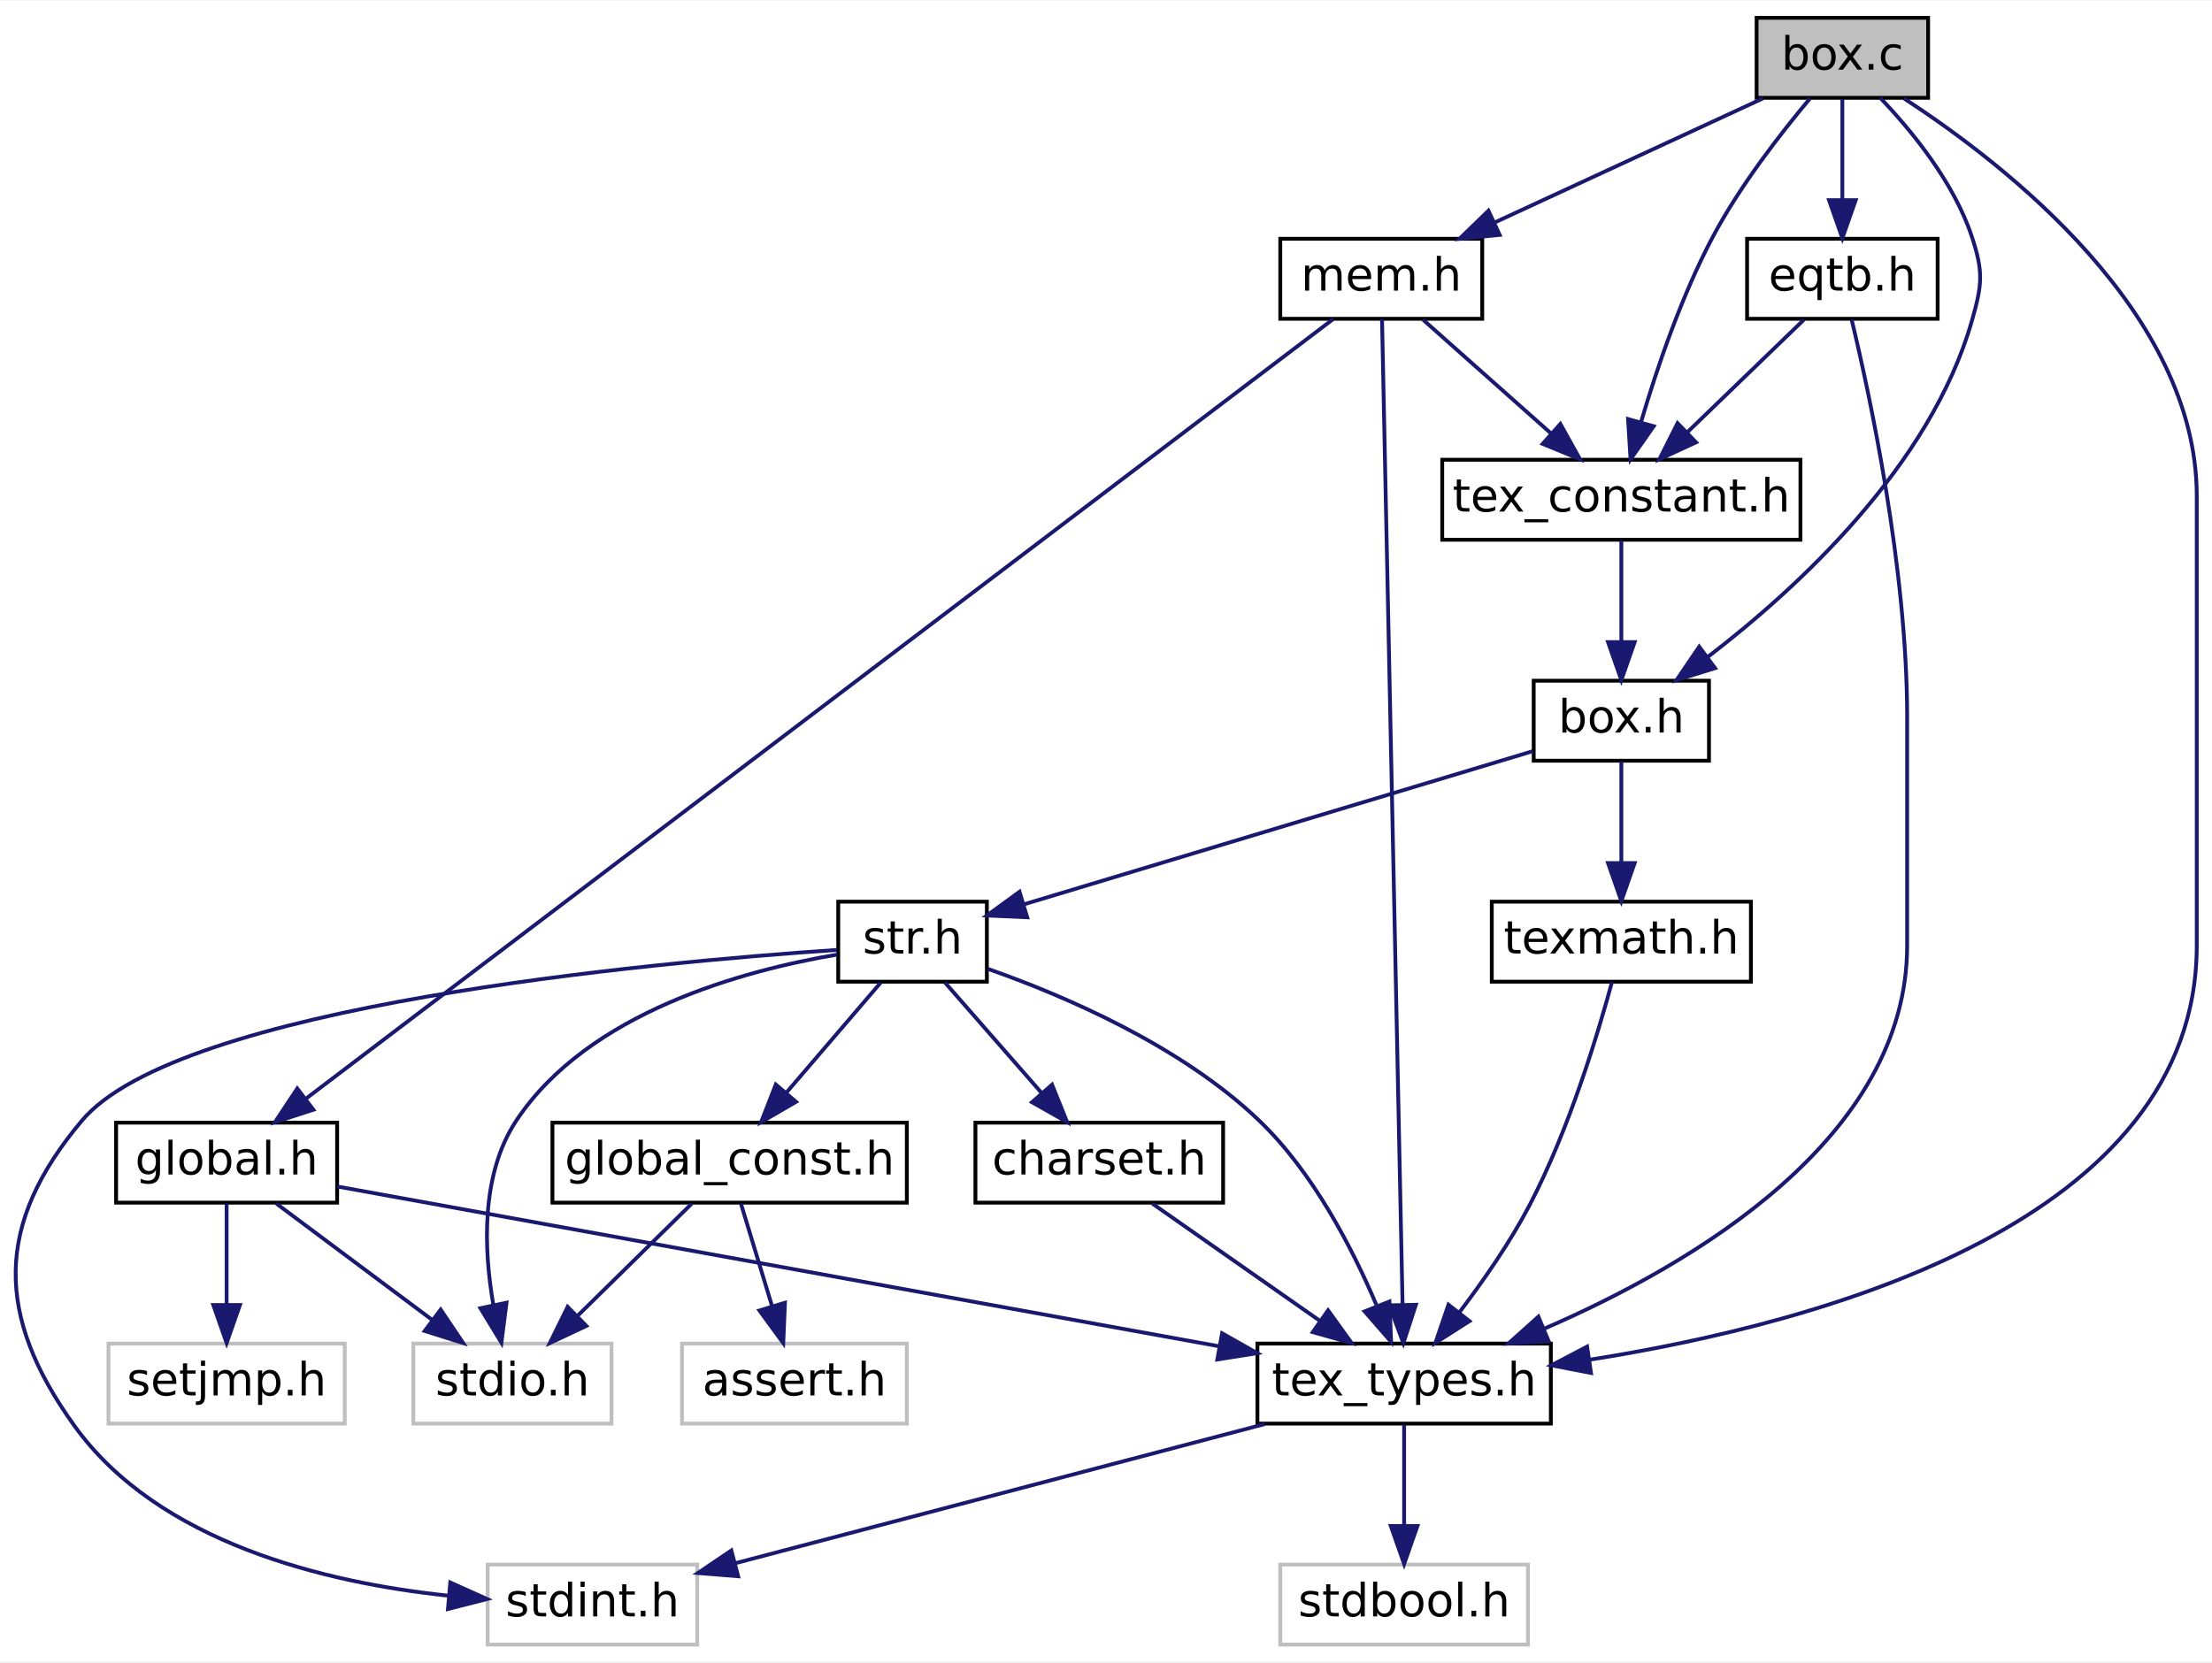
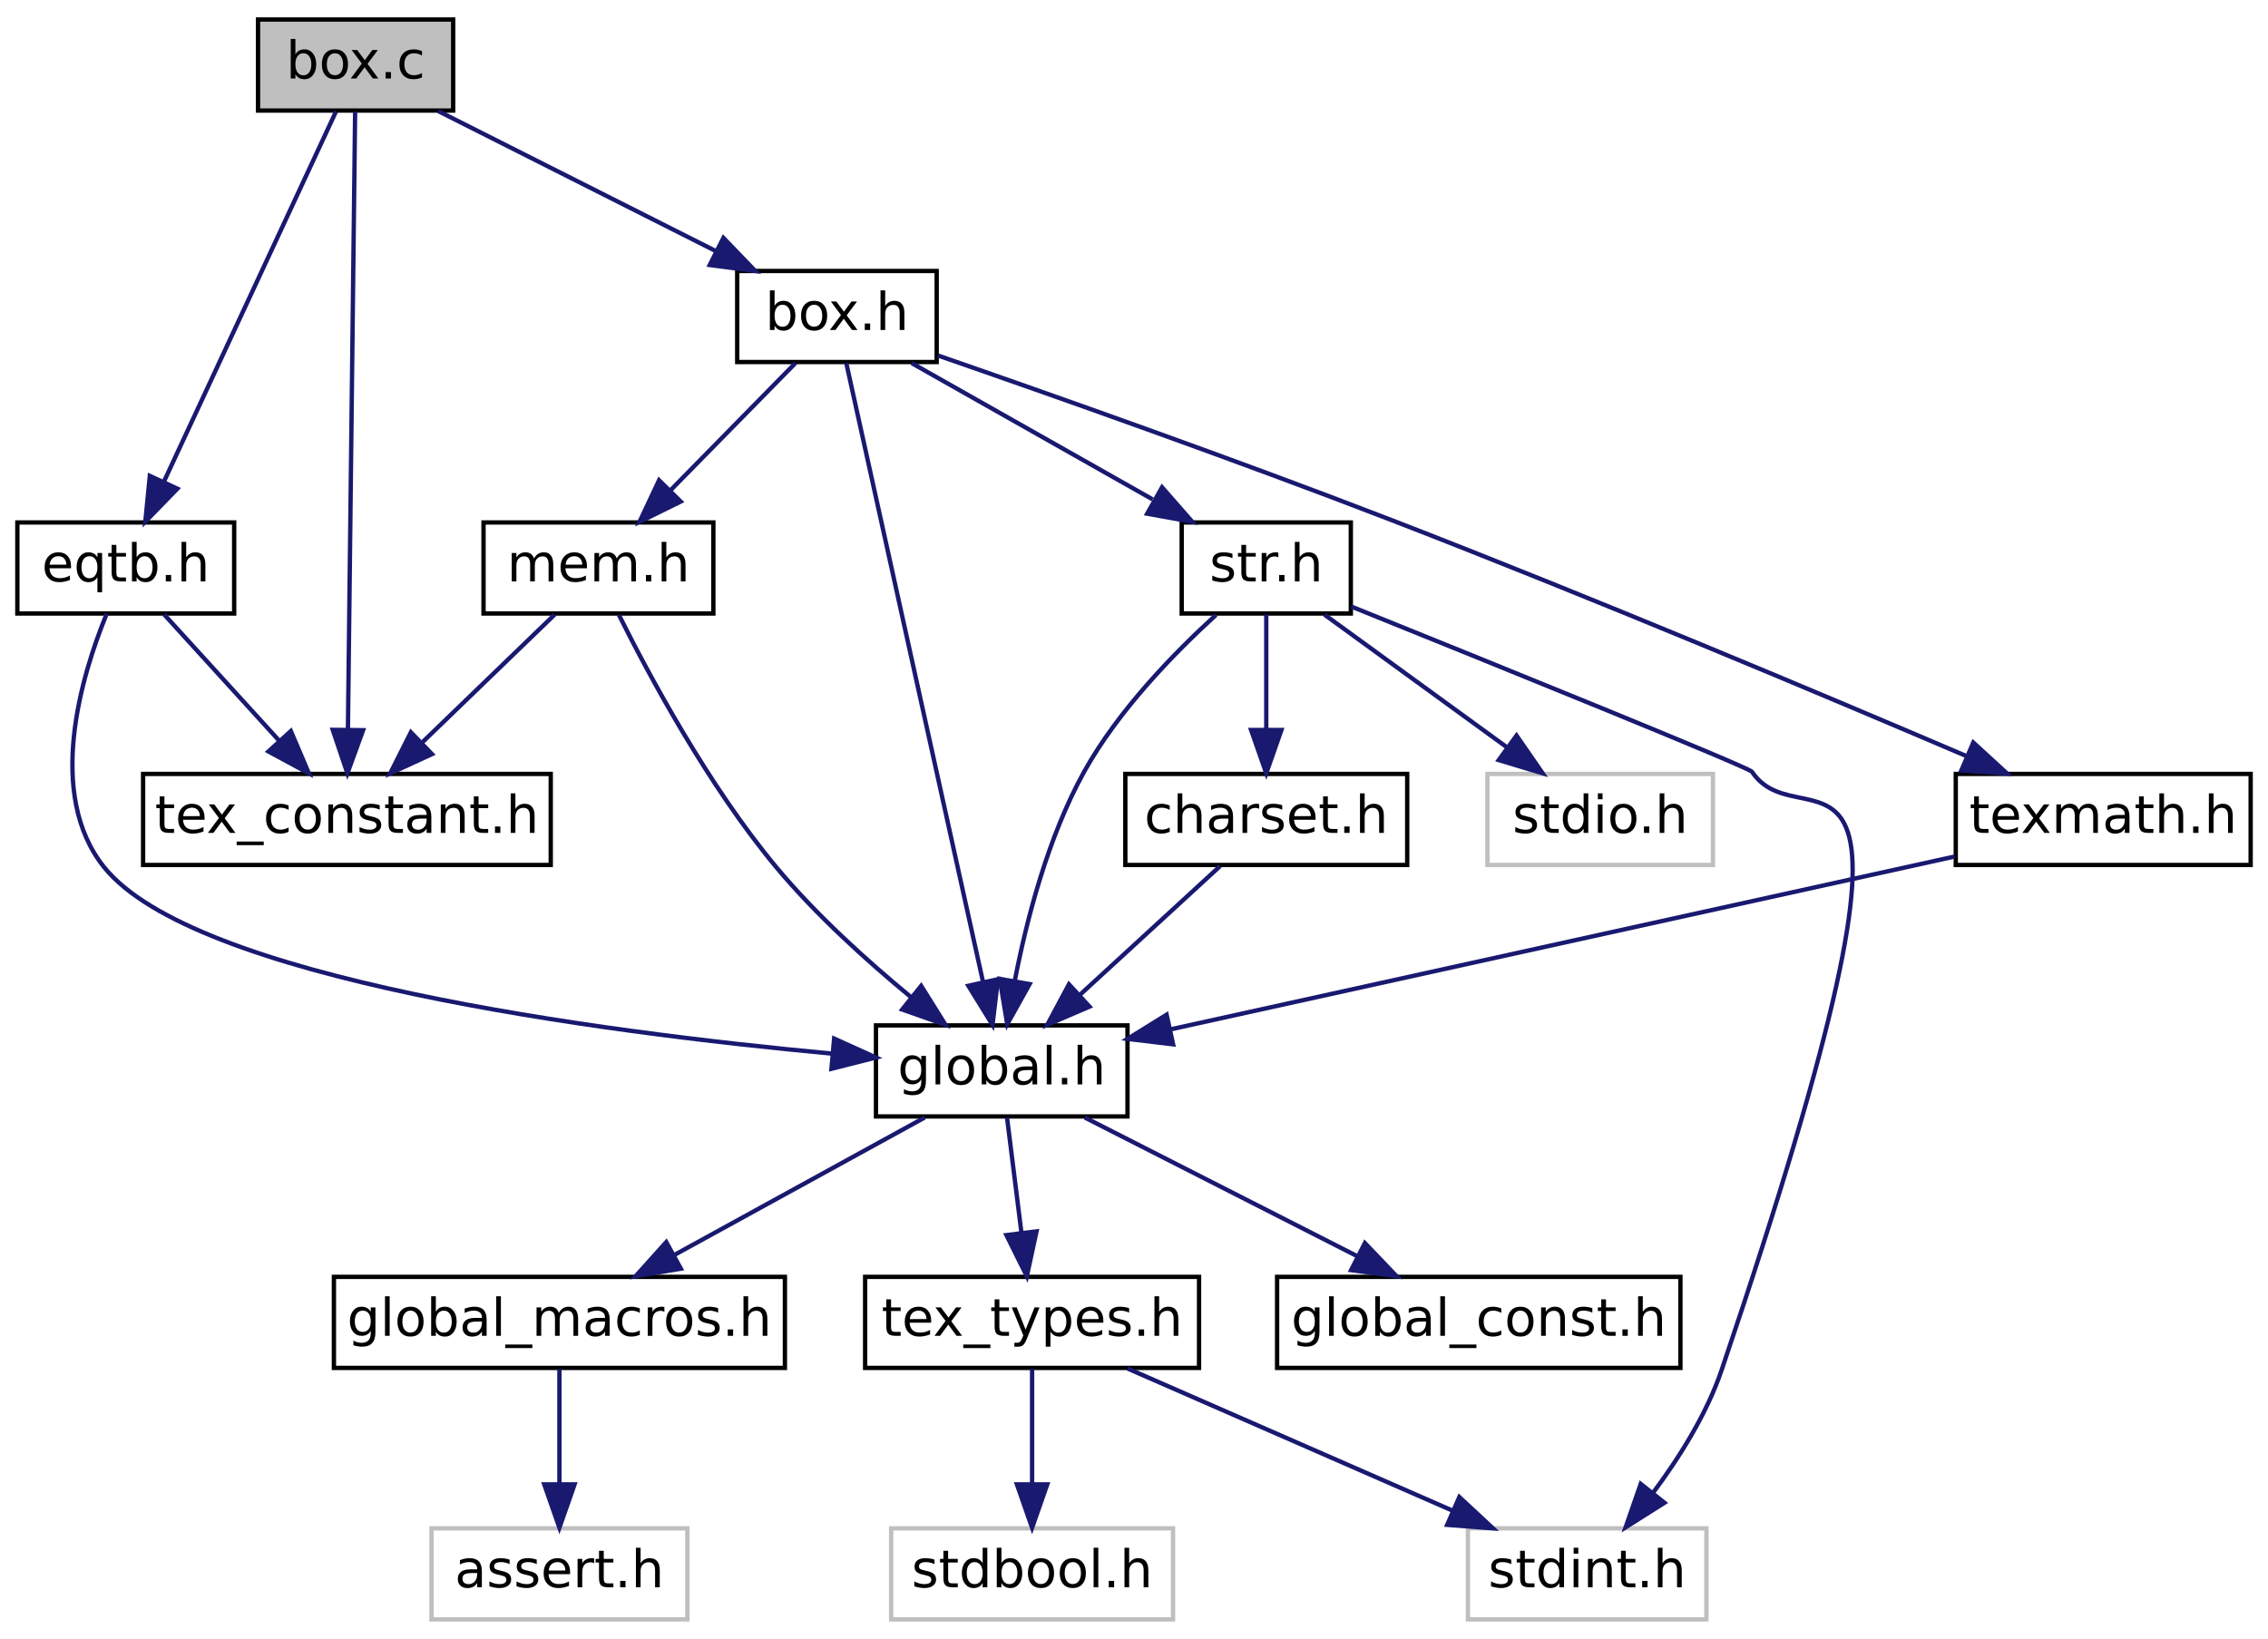
- <svg xmlns="http://www.w3.org/2000/svg" xmlns:xlink="http://www.w3.org/1999/xlink" width="580pt" height="436pt" viewBox="0.00 0.00 580.47 436.00">
-   <g id="graph0" class="graph" transform="scale(1 1) rotate(0) translate(4 432)">
-     <polygon fill="white" stroke="transparent" points="-4,4 -4,-432 576.47,-432 576.47,4 -4,4" />
+ <svg xmlns="http://www.w3.org/2000/svg" xmlns:xlink="http://www.w3.org/1999/xlink" width="523pt" height="378pt" viewBox="0.00 0.00 523.00 378.00">
+   <g id="graph0" class="graph" transform="scale(1 1) rotate(0) translate(4 374)">
+     <polygon fill="white" stroke="transparent" points="-4,4 -4,-374 519,-374 519,4 -4,4" />
    <g id="node1" class="node">
      <g id="a_node1">
        <a xlink:title=" ">
-           <polygon fill="#bfbfbf" stroke="black" points="456.97,-406.5 456.97,-427.5 501.97,-427.5 501.97,-406.5 456.97,-406.5" />
-           <text text-anchor="middle" x="479.47" y="-413.9" font-family="DejaVuSans" font-size="12.00">box.c</text>
+           <polygon fill="#bfbfbf" stroke="black" points="55.5,-348.5 55.5,-369.5 100.5,-369.5 100.5,-348.5 55.5,-348.5" />
+           <text text-anchor="middle" x="78" y="-355.9" font-family="DejaVuSans" font-size="12.00">box.c</text>
        </a>
      </g>
    </g>
    <g id="node2" class="node">
      <g id="a_node2">
-         <a xlink:href="tex__types_8h.html" target="_top" xlink:title=" ">
-           <polygon fill="white" stroke="black" points="325.97,-58.5 325.97,-79.5 402.97,-79.5 402.97,-58.5 325.97,-58.5" />
-           <text text-anchor="middle" x="364.47" y="-65.9" font-family="DejaVuSans" font-size="12.00">tex_types.h</text>
+         <a xlink:href="tex__constant_8h.html" target="_top" xlink:title=" ">
+           <polygon fill="white" stroke="black" points="29,-174.5 29,-195.5 123,-195.5 123,-174.5 29,-174.5" />
+           <text text-anchor="middle" x="76" y="-181.9" font-family="DejaVuSans" font-size="12.00">tex_constant.h</text>
        </a>
      </g>
    </g>
    <g id="edge1" class="edge">
-       <path fill="none" stroke="midnightblue" d="M495.67,-406.31C522.31,-388.99 572.47,-350.02 572.47,-302 572.47,-302 572.47,-302 572.47,-184 572.47,-111.64 474.47,-84.91 413.01,-75.25" />
-       <polygon fill="midnightblue" stroke="midnightblue" points="413.51,-71.79 403.11,-73.8 412.49,-78.72 413.51,-71.79" />
+       <path fill="none" stroke="midnightblue" d="M77.89,-348.26C77.57,-320.82 76.66,-242.51 76.23,-205.64" />
+       <polygon fill="midnightblue" stroke="midnightblue" points="79.73,-205.59 76.11,-195.63 72.73,-205.67 79.73,-205.59" />
+     </g>
+     <g id="node3" class="node">
+       <g id="a_node3">
+         <a xlink:href="eqtb_8h.html" target="_top" xlink:title=" ">
+           <polygon fill="white" stroke="black" points="0,-232.5 0,-253.5 50,-253.5 50,-232.5 0,-232.5" />
+           <text text-anchor="middle" x="25" y="-239.9" font-family="DejaVuSans" font-size="12.00">eqtb.h</text>
+         </a>
+       </g>
+     </g>
+     <g id="edge2" class="edge">
+       <path fill="none" stroke="midnightblue" d="M73.48,-348.28C64.72,-329.43 45.28,-287.62 33.86,-263.05" />
+       <polygon fill="midnightblue" stroke="midnightblue" points="36.9,-261.29 29.51,-253.69 30.55,-264.24 36.9,-261.29" />
+     </g>
+     <g id="node11" class="node">
+       <g id="a_node11">
+         <a xlink:href="box_8h.html" target="_top" xlink:title=" ">
+           <polygon fill="white" stroke="black" points="166,-290.5 166,-311.5 212,-311.5 212,-290.5 166,-290.5" />
+           <text text-anchor="middle" x="189" y="-297.9" font-family="DejaVuSans" font-size="12.00">box.h</text>
+         </a>
+       </g>
+     </g>
+     <g id="edge11" class="edge">
+       <path fill="none" stroke="midnightblue" d="M97.08,-348.37C114.74,-339.46 141.21,-326.11 161.21,-316.02" />
+       <polygon fill="midnightblue" stroke="midnightblue" points="162.82,-319.13 170.17,-311.5 159.66,-312.88 162.82,-319.13" />
+     </g>
+     <g id="edge10" class="edge">
+       <path fill="none" stroke="midnightblue" d="M33.88,-232.25C41.2,-224.22 51.74,-212.64 60.45,-203.08" />
+       <polygon fill="midnightblue" stroke="midnightblue" points="63.07,-205.39 67.22,-195.64 57.9,-200.68 63.07,-205.39" />
+     </g>
+     <g id="node4" class="node">
+       <g id="a_node4">
+         <a xlink:href="global_8h.html" target="_top" xlink:title=" ">
+           <polygon fill="white" stroke="black" points="198,-116.5 198,-137.5 256,-137.5 256,-116.5 198,-116.5" />
+           <text text-anchor="middle" x="227" y="-123.9" font-family="DejaVuSans" font-size="12.00">global.h</text>
+         </a>
+       </g>
+     </g>
+     <g id="edge3" class="edge">
+       <path fill="none" stroke="midnightblue" d="M20.61,-232.45C14.73,-218.08 6.52,-190.81 20,-174 40.62,-148.29 133.67,-136.04 187.74,-131" />
+       <polygon fill="midnightblue" stroke="midnightblue" points="188.35,-134.46 198,-130.09 187.73,-127.49 188.35,-134.46" />
    </g>
    <g id="node5" class="node">
      <g id="a_node5">
-         <a xlink:href="tex__constant_8h.html" target="_top" xlink:title=" ">
-           <polygon fill="white" stroke="black" points="374.47,-290.5 374.47,-311.5 468.47,-311.5 468.47,-290.5 374.47,-290.5" />
-           <text text-anchor="middle" x="421.47" y="-297.9" font-family="DejaVuSans" font-size="12.00">tex_constant.h</text>
+         <a xlink:href="global__macros_8h.html" target="_top" xlink:title=" ">
+           <polygon fill="white" stroke="black" points="73,-58.5 73,-79.5 177,-79.5 177,-58.5 73,-58.5" />
+           <text text-anchor="middle" x="125" y="-65.9" font-family="DejaVuSans" font-size="12.00">global_macros.h</text>
        </a>
      </g>
    </g>
    <g id="edge4" class="edge">
-       <path fill="none" stroke="midnightblue" d="M470.99,-406.35C463.49,-397.41 452.64,-383.51 445.47,-370 437.23,-354.47 430.8,-335.51 426.69,-321.56" />
-       <polygon fill="midnightblue" stroke="midnightblue" points="429.96,-320.29 423.89,-311.61 423.23,-322.18 429.96,-320.29" />
+       <path fill="none" stroke="midnightblue" d="M209.23,-116.25C193.29,-107.49 169.67,-94.53 151.5,-84.55" />
+       <polygon fill="midnightblue" stroke="midnightblue" points="153.01,-81.39 142.56,-79.64 149.64,-87.52 153.01,-81.39" />
+     </g>
+     <g id="node7" class="node">
+       <g id="a_node7">
+         <a xlink:href="global__const_8h.html" target="_top" xlink:title=" ">
+           <polygon fill="white" stroke="black" points="290.5,-58.5 290.5,-79.5 383.5,-79.5 383.5,-58.5 290.5,-58.5" />
+           <text text-anchor="middle" x="337" y="-65.9" font-family="DejaVuSans" font-size="12.00">global_const.h</text>
+         </a>
+       </g>
+     </g>
+     <g id="edge6" class="edge">
+       <path fill="none" stroke="midnightblue" d="M246.16,-116.25C263.51,-107.41 289.29,-94.29 308.96,-84.28" />
+       <polygon fill="midnightblue" stroke="midnightblue" points="310.74,-87.3 318.06,-79.64 307.56,-81.06 310.74,-87.3" />
+     </g>
+     <g id="node8" class="node">
+       <g id="a_node8">
+         <a xlink:href="tex__types_8h.html" target="_top" xlink:title=" ">
+           <polygon fill="white" stroke="black" points="195.5,-58.5 195.5,-79.5 272.5,-79.5 272.5,-58.5 195.5,-58.5" />
+           <text text-anchor="middle" x="234" y="-65.9" font-family="DejaVuSans" font-size="12.00">tex_types.h</text>
+         </a>
+       </g>
+     </g>
+     <g id="edge7" class="edge">
+       <path fill="none" stroke="midnightblue" d="M228.22,-116.25C229.13,-108.94 230.41,-98.69 231.54,-89.7" />
+       <polygon fill="midnightblue" stroke="midnightblue" points="235.03,-90 232.79,-79.64 228.08,-89.13 235.03,-90" />
    </g>
    <g id="node6" class="node">
      <g id="a_node6">
-         <a xlink:href="box_8h.html" target="_top" xlink:title=" ">
-           <polygon fill="white" stroke="black" points="398.47,-232.5 398.47,-253.5 444.47,-253.5 444.47,-232.5 398.47,-232.5" />
-           <text text-anchor="middle" x="421.47" y="-239.9" font-family="DejaVuSans" font-size="12.00">box.h</text>
-         </a>
-       </g>
-     </g>
-     <g id="edge27" class="edge">
-       <path fill="none" stroke="midnightblue" d="M489.41,-406.49C497.65,-397.87 508.75,-384.34 513.47,-370 516.53,-360.71 516.15,-357.4 513.47,-348 502.58,-309.8 467.6,-277.69 444.05,-259.66" />
-       <polygon fill="midnightblue" stroke="midnightblue" points="446.07,-256.8 435.95,-253.66 441.91,-262.43 446.07,-256.8" />
+         <a xlink:title=" ">
+           <polygon fill="white" stroke="#bfbfbf" points="95.5,-0.5 95.5,-21.5 154.5,-21.5 154.5,-0.5 95.5,-0.5" />
+           <text text-anchor="middle" x="125" y="-7.9" font-family="DejaVuSans" font-size="12.00">assert.h</text>
+         </a>
+       </g>
+     </g>
+     <g id="edge5" class="edge">
+       <path fill="none" stroke="midnightblue" d="M125,-58.25C125,-50.94 125,-40.69 125,-31.7" />
+       <polygon fill="midnightblue" stroke="midnightblue" points="128.5,-31.64 125,-21.64 121.5,-31.64 128.5,-31.64" />
+     </g>
+     <g id="node9" class="node">
+       <g id="a_node9">
+         <a xlink:title=" ">
+           <polygon fill="white" stroke="#bfbfbf" points="201.5,-0.5 201.5,-21.5 266.5,-21.5 266.5,-0.5 201.5,-0.5" />
+           <text text-anchor="middle" x="234" y="-7.9" font-family="DejaVuSans" font-size="12.00">stdbool.h</text>
+         </a>
+       </g>
+     </g>
+     <g id="edge8" class="edge">
+       <path fill="none" stroke="midnightblue" d="M234,-58.25C234,-50.94 234,-40.69 234,-31.7" />
+       <polygon fill="midnightblue" stroke="midnightblue" points="237.5,-31.64 234,-21.64 230.5,-31.64 237.5,-31.64" />
+     </g>
+     <g id="node10" class="node">
+       <g id="a_node10">
+         <a xlink:title=" ">
+           <polygon fill="white" stroke="#bfbfbf" points="334.5,-0.5 334.5,-21.5 389.5,-21.5 389.5,-0.5 334.5,-0.5" />
+           <text text-anchor="middle" x="362" y="-7.9" font-family="DejaVuSans" font-size="12.00">stdint.h</text>
+         </a>
+       </g>
+     </g>
+     <g id="edge9" class="edge">
+       <path fill="none" stroke="midnightblue" d="M256,-58.37C276.64,-49.34 307.72,-35.75 330.89,-25.61" />
+       <polygon fill="midnightblue" stroke="midnightblue" points="332.52,-28.72 340.28,-21.5 329.72,-22.3 332.52,-28.72" />
+     </g>
+     <g id="edge12" class="edge">
+       <path fill="none" stroke="midnightblue" d="M191.15,-290.26C197.21,-262.82 214.52,-184.51 222.66,-147.64" />
+       <polygon fill="midnightblue" stroke="midnightblue" points="226.13,-148.15 224.87,-137.63 219.3,-146.64 226.13,-148.15" />
+     </g>
+     <g id="node12" class="node">
+       <g id="a_node12">
+         <a xlink:href="mem_8h.html" target="_top" xlink:title=" ">
+           <polygon fill="white" stroke="black" points="107.5,-232.5 107.5,-253.5 160.5,-253.5 160.5,-232.5 107.5,-232.5" />
+           <text text-anchor="middle" x="134" y="-239.9" font-family="DejaVuSans" font-size="12.00">mem.h</text>
+         </a>
+       </g>
+     </g>
+     <g id="edge13" class="edge">
+       <path fill="none" stroke="midnightblue" d="M179.42,-290.25C171.45,-282.14 159.94,-270.41 150.49,-260.79" />
+       <polygon fill="midnightblue" stroke="midnightblue" points="152.97,-258.32 143.47,-253.64 147.98,-263.23 152.97,-258.32" />
    </g>
    <g id="node13" class="node">
      <g id="a_node13">
-         <a xlink:href="mem_8h.html" target="_top" xlink:title=" ">
-           <polygon fill="white" stroke="black" points="331.97,-348.5 331.97,-369.5 384.97,-369.5 384.97,-348.5 331.97,-348.5" />
-           <text text-anchor="middle" x="358.47" y="-355.9" font-family="DejaVuSans" font-size="12.00">mem.h</text>
-         </a>
-       </g>
+         <a xlink:href="texmath_8h.html" target="_top" xlink:title=" ">
+           <polygon fill="white" stroke="black" points="447,-174.5 447,-195.5 515,-195.5 515,-174.5 447,-174.5" />
+           <text text-anchor="middle" x="481" y="-181.9" font-family="DejaVuSans" font-size="12.00">texmath.h</text>
+         </a>
+       </g>
+     </g>
+     <g id="edge16" class="edge">
+       <path fill="none" stroke="midnightblue" d="M212.25,-292.02C237.99,-283.1 280.66,-268.05 317,-254 363.37,-236.07 416.42,-213.73 449.32,-199.67" />
+       <polygon fill="midnightblue" stroke="midnightblue" points="451.04,-202.74 458.85,-195.58 448.28,-196.3 451.04,-202.74" />
+     </g>
+     <g id="node14" class="node">
+       <g id="a_node14">
+         <a xlink:href="str_8h.html" target="_top" xlink:title=" ">
+           <polygon fill="white" stroke="black" points="268.5,-232.5 268.5,-253.5 307.5,-253.5 307.5,-232.5 268.5,-232.5" />
+           <text text-anchor="middle" x="288" y="-239.9" font-family="DejaVuSans" font-size="12.00">str.h</text>
+         </a>
+       </g>
+     </g>
+     <g id="edge18" class="edge">
+       <path fill="none" stroke="midnightblue" d="M206.24,-290.25C221.58,-281.57 244.22,-268.76 261.79,-258.82" />
+       <polygon fill="midnightblue" stroke="midnightblue" points="263.97,-261.61 270.95,-253.64 260.53,-255.52 263.97,-261.61" />
+     </g>
+     <g id="edge15" class="edge">
+       <path fill="none" stroke="midnightblue" d="M123.9,-232.25C115.5,-224.14 103.35,-212.41 93.39,-202.79" />
+       <polygon fill="midnightblue" stroke="midnightblue" points="95.61,-200.07 85.99,-195.64 90.75,-205.11 95.61,-200.07" />
+     </g>
+     <g id="edge14" class="edge">
+       <path fill="none" stroke="midnightblue" d="M138.73,-232.16C145.61,-218.36 159.29,-192.85 175,-174 184.16,-163 196.01,-152.31 206.09,-144.01" />
+       <polygon fill="midnightblue" stroke="midnightblue" points="208.42,-146.62 214.03,-137.64 204.04,-141.16 208.42,-146.62" />
    </g>
    <g id="edge17" class="edge">
-       <path fill="none" stroke="midnightblue" d="M458.67,-406.37C439.24,-397.38 410.05,-383.87 388.17,-373.75" />
-       <polygon fill="midnightblue" stroke="midnightblue" points="389.54,-370.52 379,-369.5 386.6,-376.88 389.54,-370.52" />
+       <path fill="none" stroke="midnightblue" d="M446.74,-176.45C399.72,-166.08 315.38,-147.49 265.99,-136.6" />
+       <polygon fill="midnightblue" stroke="midnightblue" points="266.52,-133.13 256.01,-134.39 265.02,-139.97 266.52,-133.13" />
+     </g>
+     <g id="edge21" class="edge">
+       <path fill="none" stroke="midnightblue" d="M276.41,-232.17C266.93,-223.54 253.87,-210.19 246,-196 237.65,-180.94 232.75,-161.94 230.02,-147.85" />
+       <polygon fill="midnightblue" stroke="midnightblue" points="233.43,-147.03 228.27,-137.78 226.53,-148.23 233.43,-147.03" />
+     </g>
+     <g id="edge20" class="edge">
+       <path fill="none" stroke="midnightblue" d="M307.62,-234.1C339.55,-221.22 399.31,-197.02 400,-196 412.47,-177.4 448.93,-223.11 393,-58 389.55,-47.82 383.22,-37.77 377.17,-29.67" />
+       <polygon fill="midnightblue" stroke="midnightblue" points="379.83,-27.4 370.87,-21.74 374.35,-31.75 379.83,-27.4" />
+     </g>
+     <g id="node15" class="node">
+       <g id="a_node15">
+         <a xlink:title=" ">
+           <polygon fill="white" stroke="#bfbfbf" points="339,-174.5 339,-195.5 391,-195.5 391,-174.5 339,-174.5" />
+           <text text-anchor="middle" x="365" y="-181.9" font-family="DejaVuSans" font-size="12.00">stdio.h</text>
+         </a>
+       </g>
+     </g>
+     <g id="edge19" class="edge">
+       <path fill="none" stroke="midnightblue" d="M301.41,-232.25C313.01,-223.81 329.97,-211.47 343.47,-201.66" />
+       <polygon fill="midnightblue" stroke="midnightblue" points="345.71,-204.36 351.74,-195.64 341.6,-198.69 345.71,-204.36" />
    </g>
    <g id="node16" class="node">
      <g id="a_node16">
-         <a xlink:href="eqtb_8h.html" target="_top" xlink:title=" ">
-           <polygon fill="white" stroke="black" points="454.47,-348.5 454.47,-369.5 504.47,-369.5 504.47,-348.5 454.47,-348.5" />
-           <text text-anchor="middle" x="479.47" y="-355.9" font-family="DejaVuSans" font-size="12.00">eqtb.h</text>
-         </a>
-       </g>
-     </g>
-     <g id="edge24" class="edge">
-       <path fill="none" stroke="midnightblue" d="M479.47,-406.25C479.47,-398.94 479.47,-388.69 479.47,-379.7" />
-       <polygon fill="midnightblue" stroke="midnightblue" points="482.97,-379.64 479.47,-369.64 475.97,-379.64 482.97,-379.64" />
-     </g>
-     <g id="node3" class="node">
-       <g id="a_node3">
-         <a xlink:title=" ">
-           <polygon fill="white" stroke="#bfbfbf" points="331.97,-0.5 331.97,-21.5 396.97,-21.5 396.97,-0.5 331.97,-0.5" />
-           <text text-anchor="middle" x="364.47" y="-7.9" font-family="DejaVuSans" font-size="12.00">stdbool.h</text>
-         </a>
-       </g>
-     </g>
-     <g id="edge2" class="edge">
-       <path fill="none" stroke="midnightblue" d="M364.47,-58.25C364.47,-50.94 364.47,-40.69 364.47,-31.7" />
-       <polygon fill="midnightblue" stroke="midnightblue" points="367.97,-31.64 364.47,-21.64 360.97,-31.64 367.97,-31.64" />
-     </g>
-     <g id="node4" class="node">
-       <g id="a_node4">
-         <a xlink:title=" ">
-           <polygon fill="white" stroke="#bfbfbf" points="123.97,-0.5 123.97,-21.5 178.97,-21.5 178.97,-0.5 123.97,-0.5" />
-           <text text-anchor="middle" x="151.47" y="-7.9" font-family="DejaVuSans" font-size="12.00">stdint.h</text>
-         </a>
-       </g>
-     </g>
-     <g id="edge3" class="edge">
-       <path fill="none" stroke="midnightblue" d="M327.85,-58.37C289.01,-48.16 227.96,-32.11 188.83,-21.82" />
-       <polygon fill="midnightblue" stroke="midnightblue" points="189.7,-18.43 179.14,-19.28 187.92,-25.2 189.7,-18.43" />
-     </g>
-     <g id="edge5" class="edge">
-       <path fill="none" stroke="midnightblue" d="M421.47,-290.25C421.47,-282.94 421.47,-272.69 421.47,-263.7" />
-       <polygon fill="midnightblue" stroke="midnightblue" points="424.97,-263.64 421.47,-253.64 417.97,-263.64 424.97,-263.64" />
-     </g>
-     <g id="node7" class="node">
-       <g id="a_node7">
-         <a xlink:href="str_8h.html" target="_top" xlink:title=" ">
-           <polygon fill="white" stroke="black" points="215.97,-174.5 215.97,-195.5 254.97,-195.5 254.97,-174.5 215.97,-174.5" />
-           <text text-anchor="middle" x="235.47" y="-181.9" font-family="DejaVuSans" font-size="12.00">str.h</text>
-         </a>
-       </g>
-     </g>
-     <g id="edge6" class="edge">
-       <path fill="none" stroke="midnightblue" d="M398.29,-235.02C364.46,-224.84 301.6,-205.91 264.66,-194.79" />
-       <polygon fill="midnightblue" stroke="midnightblue" points="265.56,-191.4 254.98,-191.87 263.54,-198.11 265.56,-191.4" />
-     </g>
-     <g id="node12" class="node">
-       <g id="a_node12">
-         <a xlink:href="texmath_8h.html" target="_top" xlink:title=" ">
-           <polygon fill="white" stroke="black" points="387.47,-174.5 387.47,-195.5 455.47,-195.5 455.47,-174.5 387.47,-174.5" />
-           <text text-anchor="middle" x="421.47" y="-181.9" font-family="DejaVuSans" font-size="12.00">texmath.h</text>
-         </a>
-       </g>
-     </g>
-     <g id="edge15" class="edge">
-       <path fill="none" stroke="midnightblue" d="M421.47,-232.25C421.47,-224.94 421.47,-214.69 421.47,-205.7" />
-       <polygon fill="midnightblue" stroke="midnightblue" points="424.97,-205.64 421.47,-195.64 417.97,-205.64 424.97,-205.64" />
-     </g>
-     <g id="edge14" class="edge">
-       <path fill="none" stroke="midnightblue" d="M255.27,-177.85C275.21,-170.84 305.9,-157.73 326.47,-138 340.61,-124.44 350.91,-104.46 357.19,-89.66" />
-       <polygon fill="midnightblue" stroke="midnightblue" points="360.61,-90.55 361.06,-79.97 354.1,-87.96 360.61,-90.55" />
-     </g>
-     <g id="edge8" class="edge">
-       <path fill="none" stroke="midnightblue" d="M215.64,-182.84C166.82,-179.54 42.91,-168.28 17.47,-138 -5.41,-110.77 -5.26,-86.9 15.47,-58 37.6,-27.16 81.52,-16.73 113.48,-13.35" />
-       <polygon fill="midnightblue" stroke="midnightblue" points="114.16,-16.8 123.82,-12.45 113.55,-9.83 114.16,-16.8" />
-     </g>
-     <g id="node8" class="node">
-       <g id="a_node8">
-         <a xlink:title=" ">
-           <polygon fill="white" stroke="#bfbfbf" points="104.47,-58.5 104.47,-79.5 156.47,-79.5 156.47,-58.5 104.47,-58.5" />
-           <text text-anchor="middle" x="130.47" y="-65.9" font-family="DejaVuSans" font-size="12.00">stdio.h</text>
-         </a>
-       </g>
-     </g>
-     <g id="edge7" class="edge">
-       <path fill="none" stroke="midnightblue" d="M215.7,-181.61C191.19,-177.48 150.32,-166.48 131.47,-138 122.12,-123.88 122.94,-104.23 125.46,-89.69" />
-       <polygon fill="midnightblue" stroke="midnightblue" points="128.92,-90.24 127.58,-79.73 122.07,-88.79 128.92,-90.24" />
-     </g>
-     <g id="node9" class="node">
-       <g id="a_node9">
-         <a xlink:href="global__const_8h.html" target="_top" xlink:title=" ">
-           <polygon fill="white" stroke="black" points="140.97,-116.5 140.97,-137.5 233.97,-137.5 233.97,-116.5 140.97,-116.5" />
-           <text text-anchor="middle" x="187.47" y="-123.9" font-family="DejaVuSans" font-size="12.00">global_const.h</text>
-         </a>
-       </g>
-     </g>
-     <g id="edge9" class="edge">
-       <path fill="none" stroke="midnightblue" d="M227.11,-174.25C220.29,-166.3 210.5,-154.87 202.35,-145.37" />
-       <polygon fill="midnightblue" stroke="midnightblue" points="204.9,-142.96 195.73,-137.64 199.58,-147.51 204.9,-142.96" />
-     </g>
-     <g id="node11" class="node">
-       <g id="a_node11">
        <a xlink:href="charset_8h.html" target="_top" xlink:title=" ">
-           <polygon fill="white" stroke="black" points="251.97,-116.5 251.97,-137.5 316.97,-137.5 316.97,-116.5 251.97,-116.5" />
-           <text text-anchor="middle" x="284.47" y="-123.9" font-family="DejaVuSans" font-size="12.00">charset.h</text>
-         </a>
-       </g>
-     </g>
-     <g id="edge12" class="edge">
-       <path fill="none" stroke="midnightblue" d="M244,-174.25C250.96,-166.3 260.96,-154.87 269.27,-145.37" />
-       <polygon fill="midnightblue" stroke="midnightblue" points="272.08,-147.47 276.03,-137.64 266.81,-142.86 272.08,-147.47" />
-     </g>
-     <g id="edge11" class="edge">
-       <path fill="none" stroke="midnightblue" d="M177.54,-116.25C169.29,-108.14 157.35,-96.41 147.56,-86.79" />
-       <polygon fill="midnightblue" stroke="midnightblue" points="149.87,-84.15 140.28,-79.64 144.96,-89.15 149.87,-84.15" />
-     </g>
-     <g id="node10" class="node">
-       <g id="a_node10">
-         <a xlink:title=" ">
-           <polygon fill="white" stroke="#bfbfbf" points="174.97,-58.5 174.97,-79.5 233.97,-79.5 233.97,-58.5 174.97,-58.5" />
-           <text text-anchor="middle" x="204.47" y="-65.9" font-family="DejaVuSans" font-size="12.00">assert.h</text>
-         </a>
-       </g>
-     </g>
-     <g id="edge10" class="edge">
-       <path fill="none" stroke="midnightblue" d="M190.43,-116.25C192.67,-108.86 195.83,-98.47 198.58,-89.41" />
-       <polygon fill="midnightblue" stroke="midnightblue" points="201.99,-90.23 201.54,-79.64 195.29,-88.19 201.99,-90.23" />
-     </g>
-     <g id="edge13" class="edge">
-       <path fill="none" stroke="midnightblue" d="M298.4,-116.25C310.56,-107.73 328.42,-95.24 342.5,-85.38" />
-       <polygon fill="midnightblue" stroke="midnightblue" points="344.51,-88.24 350.69,-79.64 340.49,-82.51 344.51,-88.24" />
-     </g>
-     <g id="edge16" class="edge">
-       <path fill="none" stroke="midnightblue" d="M419.01,-174.41C415.35,-160.92 407.78,-135.76 397.47,-116 392.33,-106.14 385.29,-96.02 379.03,-87.79" />
-       <polygon fill="midnightblue" stroke="midnightblue" points="381.61,-85.4 372.68,-79.7 376.1,-89.72 381.61,-85.4" />
-     </g>
-     <g id="edge18" class="edge">
-       <path fill="none" stroke="midnightblue" d="M358.67,-348.42C359.52,-307.42 362.88,-146.29 364.06,-89.74" />
-       <polygon fill="midnightblue" stroke="midnightblue" points="367.56,-89.69 364.27,-79.62 360.56,-89.54 367.56,-89.69" />
-     </g>
-     <g id="edge19" class="edge">
-       <path fill="none" stroke="midnightblue" d="M369.44,-348.25C378.66,-340.05 392.02,-328.17 402.9,-318.51" />
-       <polygon fill="midnightblue" stroke="midnightblue" points="405.47,-320.9 410.62,-311.64 400.82,-315.67 405.47,-320.9" />
-     </g>
-     <g id="node14" class="node">
-       <g id="a_node14">
-         <a xlink:href="global_8h.html" target="_top" xlink:title=" ">
-           <polygon fill="white" stroke="black" points="26.47,-116.5 26.47,-137.5 84.47,-137.5 84.47,-116.5 26.47,-116.5" />
-           <text text-anchor="middle" x="55.47" y="-123.9" font-family="DejaVuSans" font-size="12.00">global.h</text>
-         </a>
-       </g>
-     </g>
-     <g id="edge20" class="edge">
-       <path fill="none" stroke="midnightblue" d="M345.84,-348.41C298.96,-312.83 134.71,-188.15 76.29,-143.8" />
-       <polygon fill="midnightblue" stroke="midnightblue" points="78.24,-140.89 68.16,-137.63 74.01,-146.46 78.24,-140.89" />
+           <polygon fill="white" stroke="black" points="255.5,-174.5 255.5,-195.5 320.5,-195.5 320.5,-174.5 255.5,-174.5" />
+           <text text-anchor="middle" x="288" y="-181.9" font-family="DejaVuSans" font-size="12.00">charset.h</text>
+         </a>
+       </g>
+     </g>
+     <g id="edge22" class="edge">
+       <path fill="none" stroke="midnightblue" d="M288,-232.25C288,-224.94 288,-214.69 288,-205.7" />
+       <polygon fill="midnightblue" stroke="midnightblue" points="291.5,-205.64 288,-195.64 284.5,-205.64 291.5,-205.64" />
    </g>
    <g id="edge23" class="edge">
-       <path fill="none" stroke="midnightblue" d="M84.54,-120.73C137.66,-111.1 250.92,-90.58 315.91,-78.8" />
-       <polygon fill="midnightblue" stroke="midnightblue" points="316.7,-82.21 325.91,-76.99 315.45,-75.33 316.7,-82.21" />
-     </g>
-     <g id="edge21" class="edge">
-       <path fill="none" stroke="midnightblue" d="M68.53,-116.25C79.83,-107.81 96.35,-95.47 109.5,-85.66" />
-       <polygon fill="midnightblue" stroke="midnightblue" points="111.64,-88.43 117.55,-79.64 107.45,-82.82 111.64,-88.43" />
-     </g>
-     <g id="node15" class="node">
-       <g id="a_node15">
-         <a xlink:title=" ">
-           <polygon fill="white" stroke="#bfbfbf" points="24.47,-58.5 24.47,-79.5 86.47,-79.5 86.47,-58.5 24.47,-58.5" />
-           <text text-anchor="middle" x="55.47" y="-65.9" font-family="DejaVuSans" font-size="12.00">setjmp.h</text>
-         </a>
-       </g>
-     </g>
-     <g id="edge22" class="edge">
-       <path fill="none" stroke="midnightblue" d="M55.47,-116.25C55.47,-108.94 55.47,-98.69 55.47,-89.7" />
-       <polygon fill="midnightblue" stroke="midnightblue" points="58.97,-89.64 55.47,-79.64 51.97,-89.64 58.97,-89.64" />
-     </g>
-     <g id="edge25" class="edge">
-       <path fill="none" stroke="midnightblue" d="M481.9,-348.31C486.61,-328.74 496.47,-283.02 496.47,-244 496.47,-244 496.47,-244 496.47,-184 496.47,-133.47 440.39,-100.38 401.34,-83.46" />
-       <polygon fill="midnightblue" stroke="midnightblue" points="402.4,-80.11 391.82,-79.51 399.71,-86.58 402.4,-80.11" />
-     </g>
-     <g id="edge26" class="edge">
-       <path fill="none" stroke="midnightblue" d="M469.37,-348.25C460.97,-340.14 448.82,-328.41 438.86,-318.79" />
-       <polygon fill="midnightblue" stroke="midnightblue" points="441.08,-316.07 431.46,-311.64 436.22,-321.11 441.08,-316.07" />
+       <path fill="none" stroke="midnightblue" d="M277.37,-174.25C268.45,-166.05 255.51,-154.17 244.98,-144.51" />
+       <polygon fill="midnightblue" stroke="midnightblue" points="247.24,-141.83 237.5,-137.64 242.5,-146.98 247.24,-141.83" />
    </g>
  </g>
</svg>
